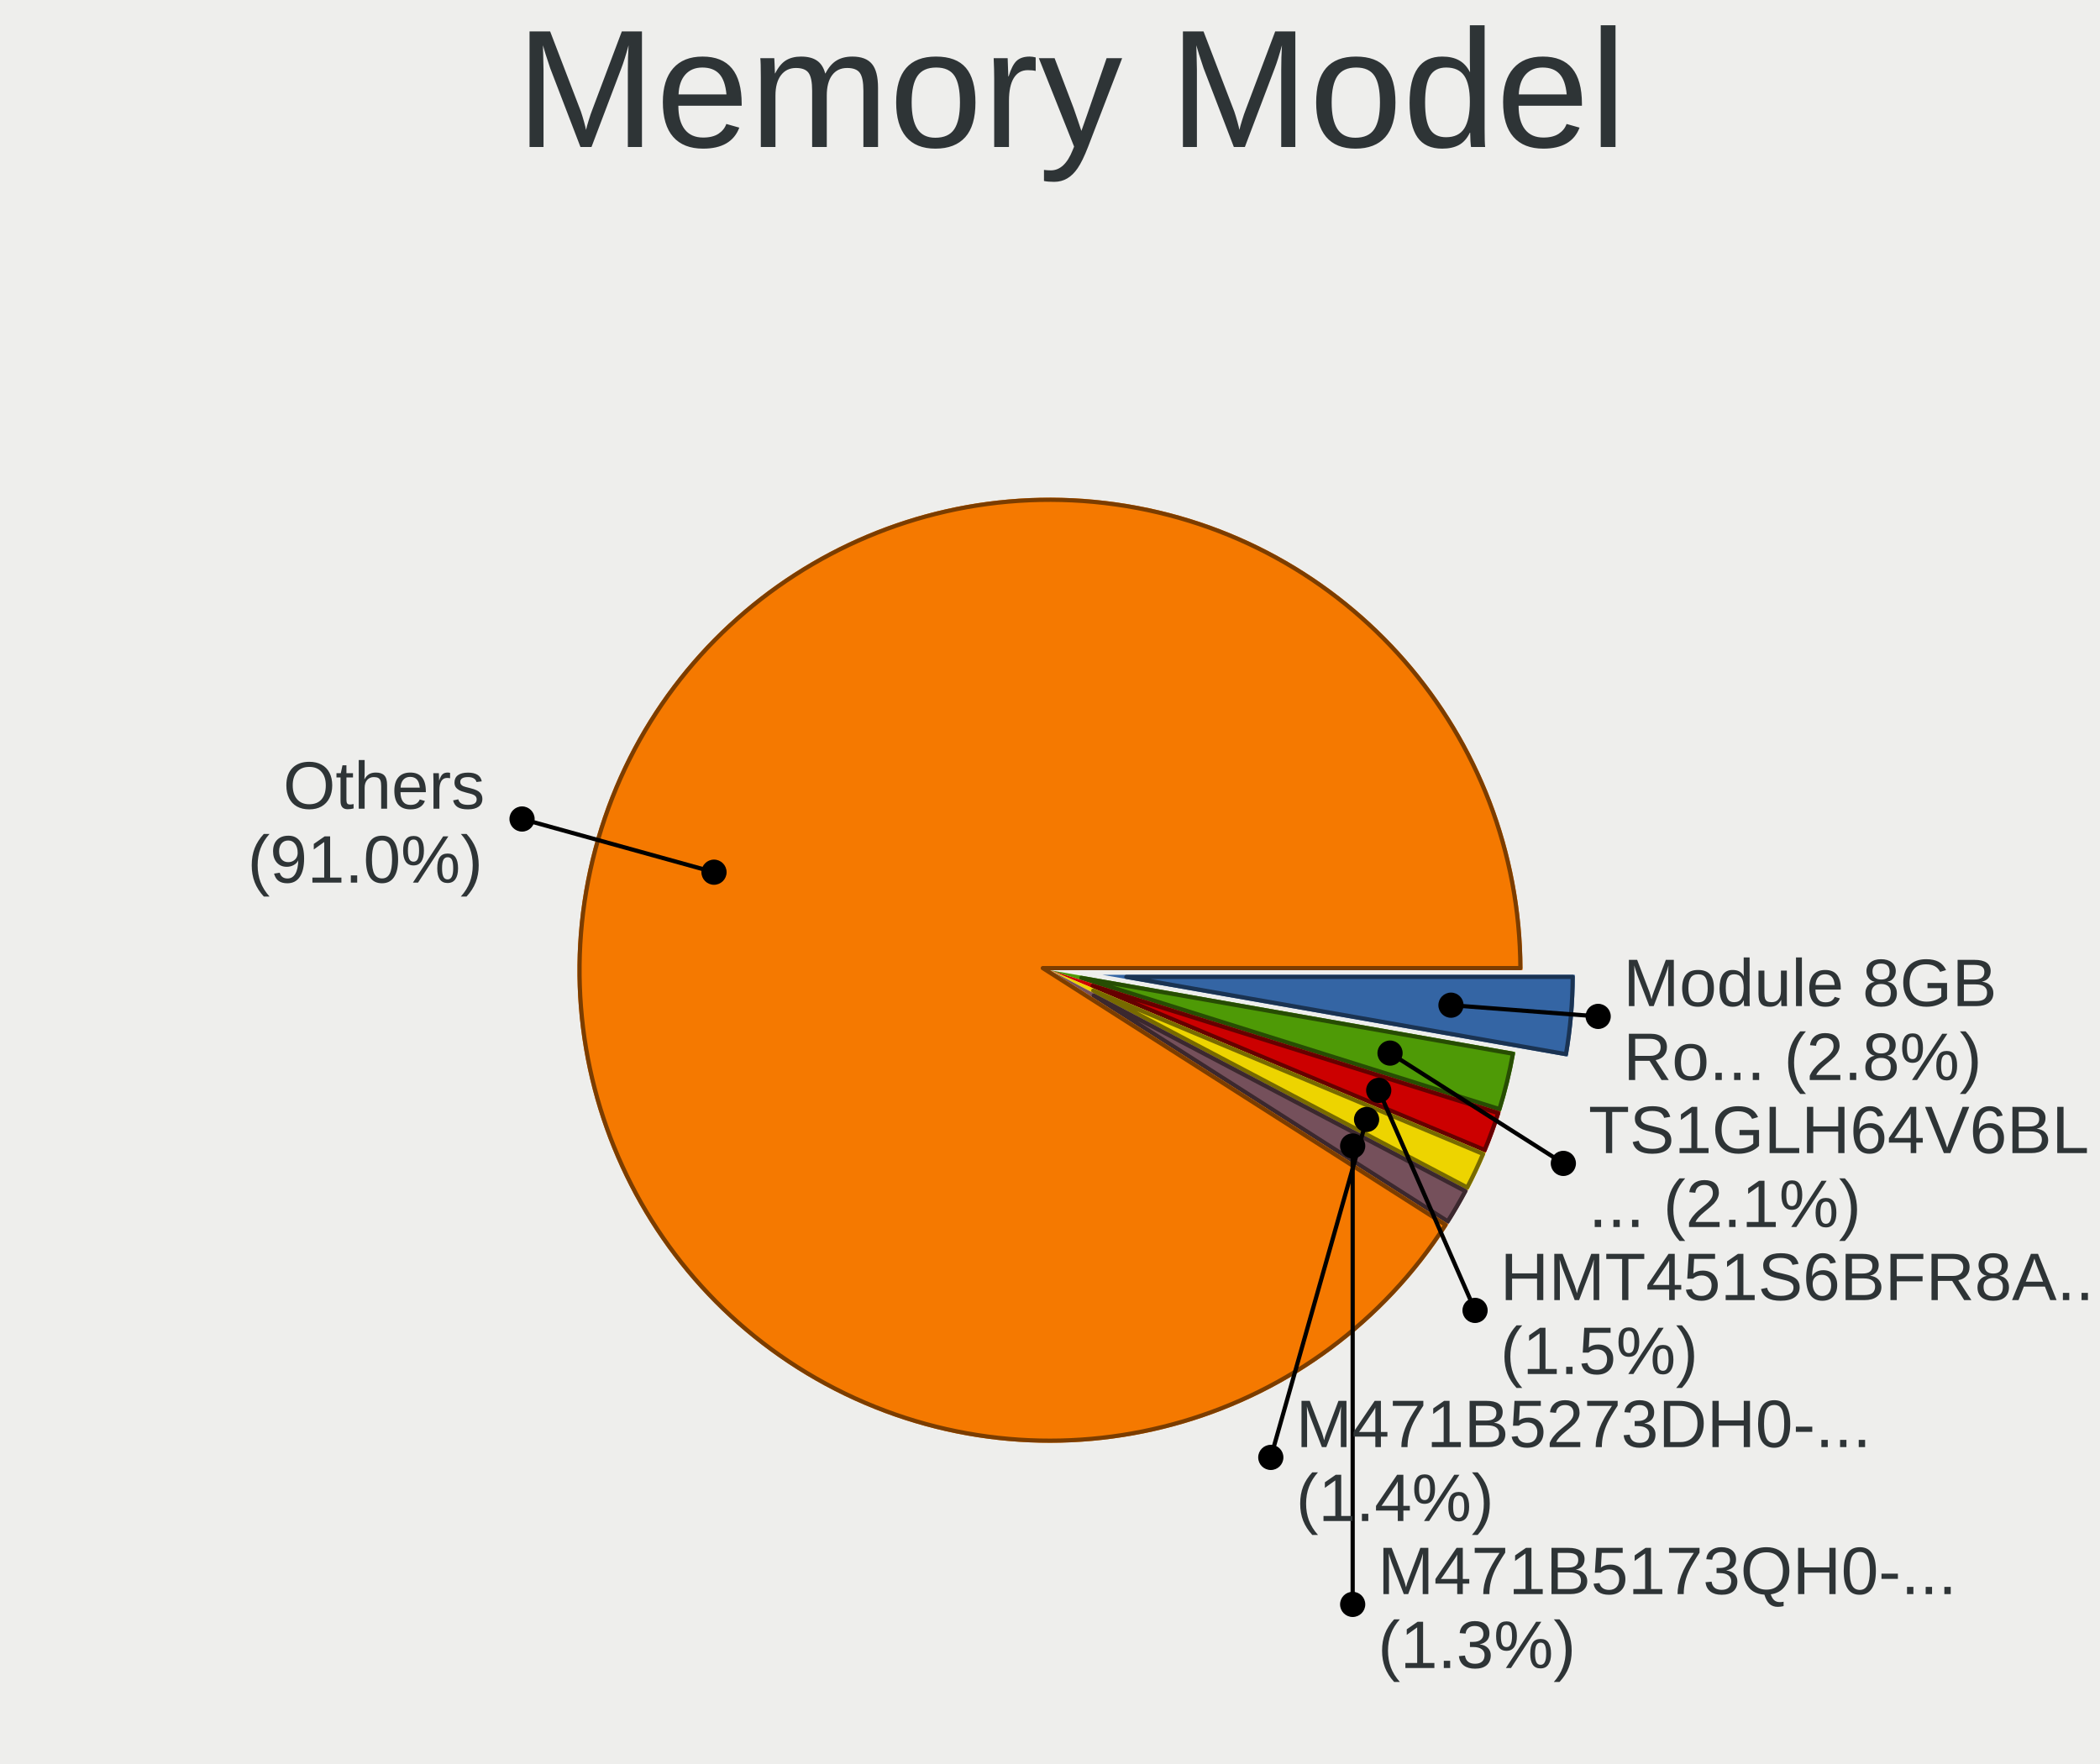
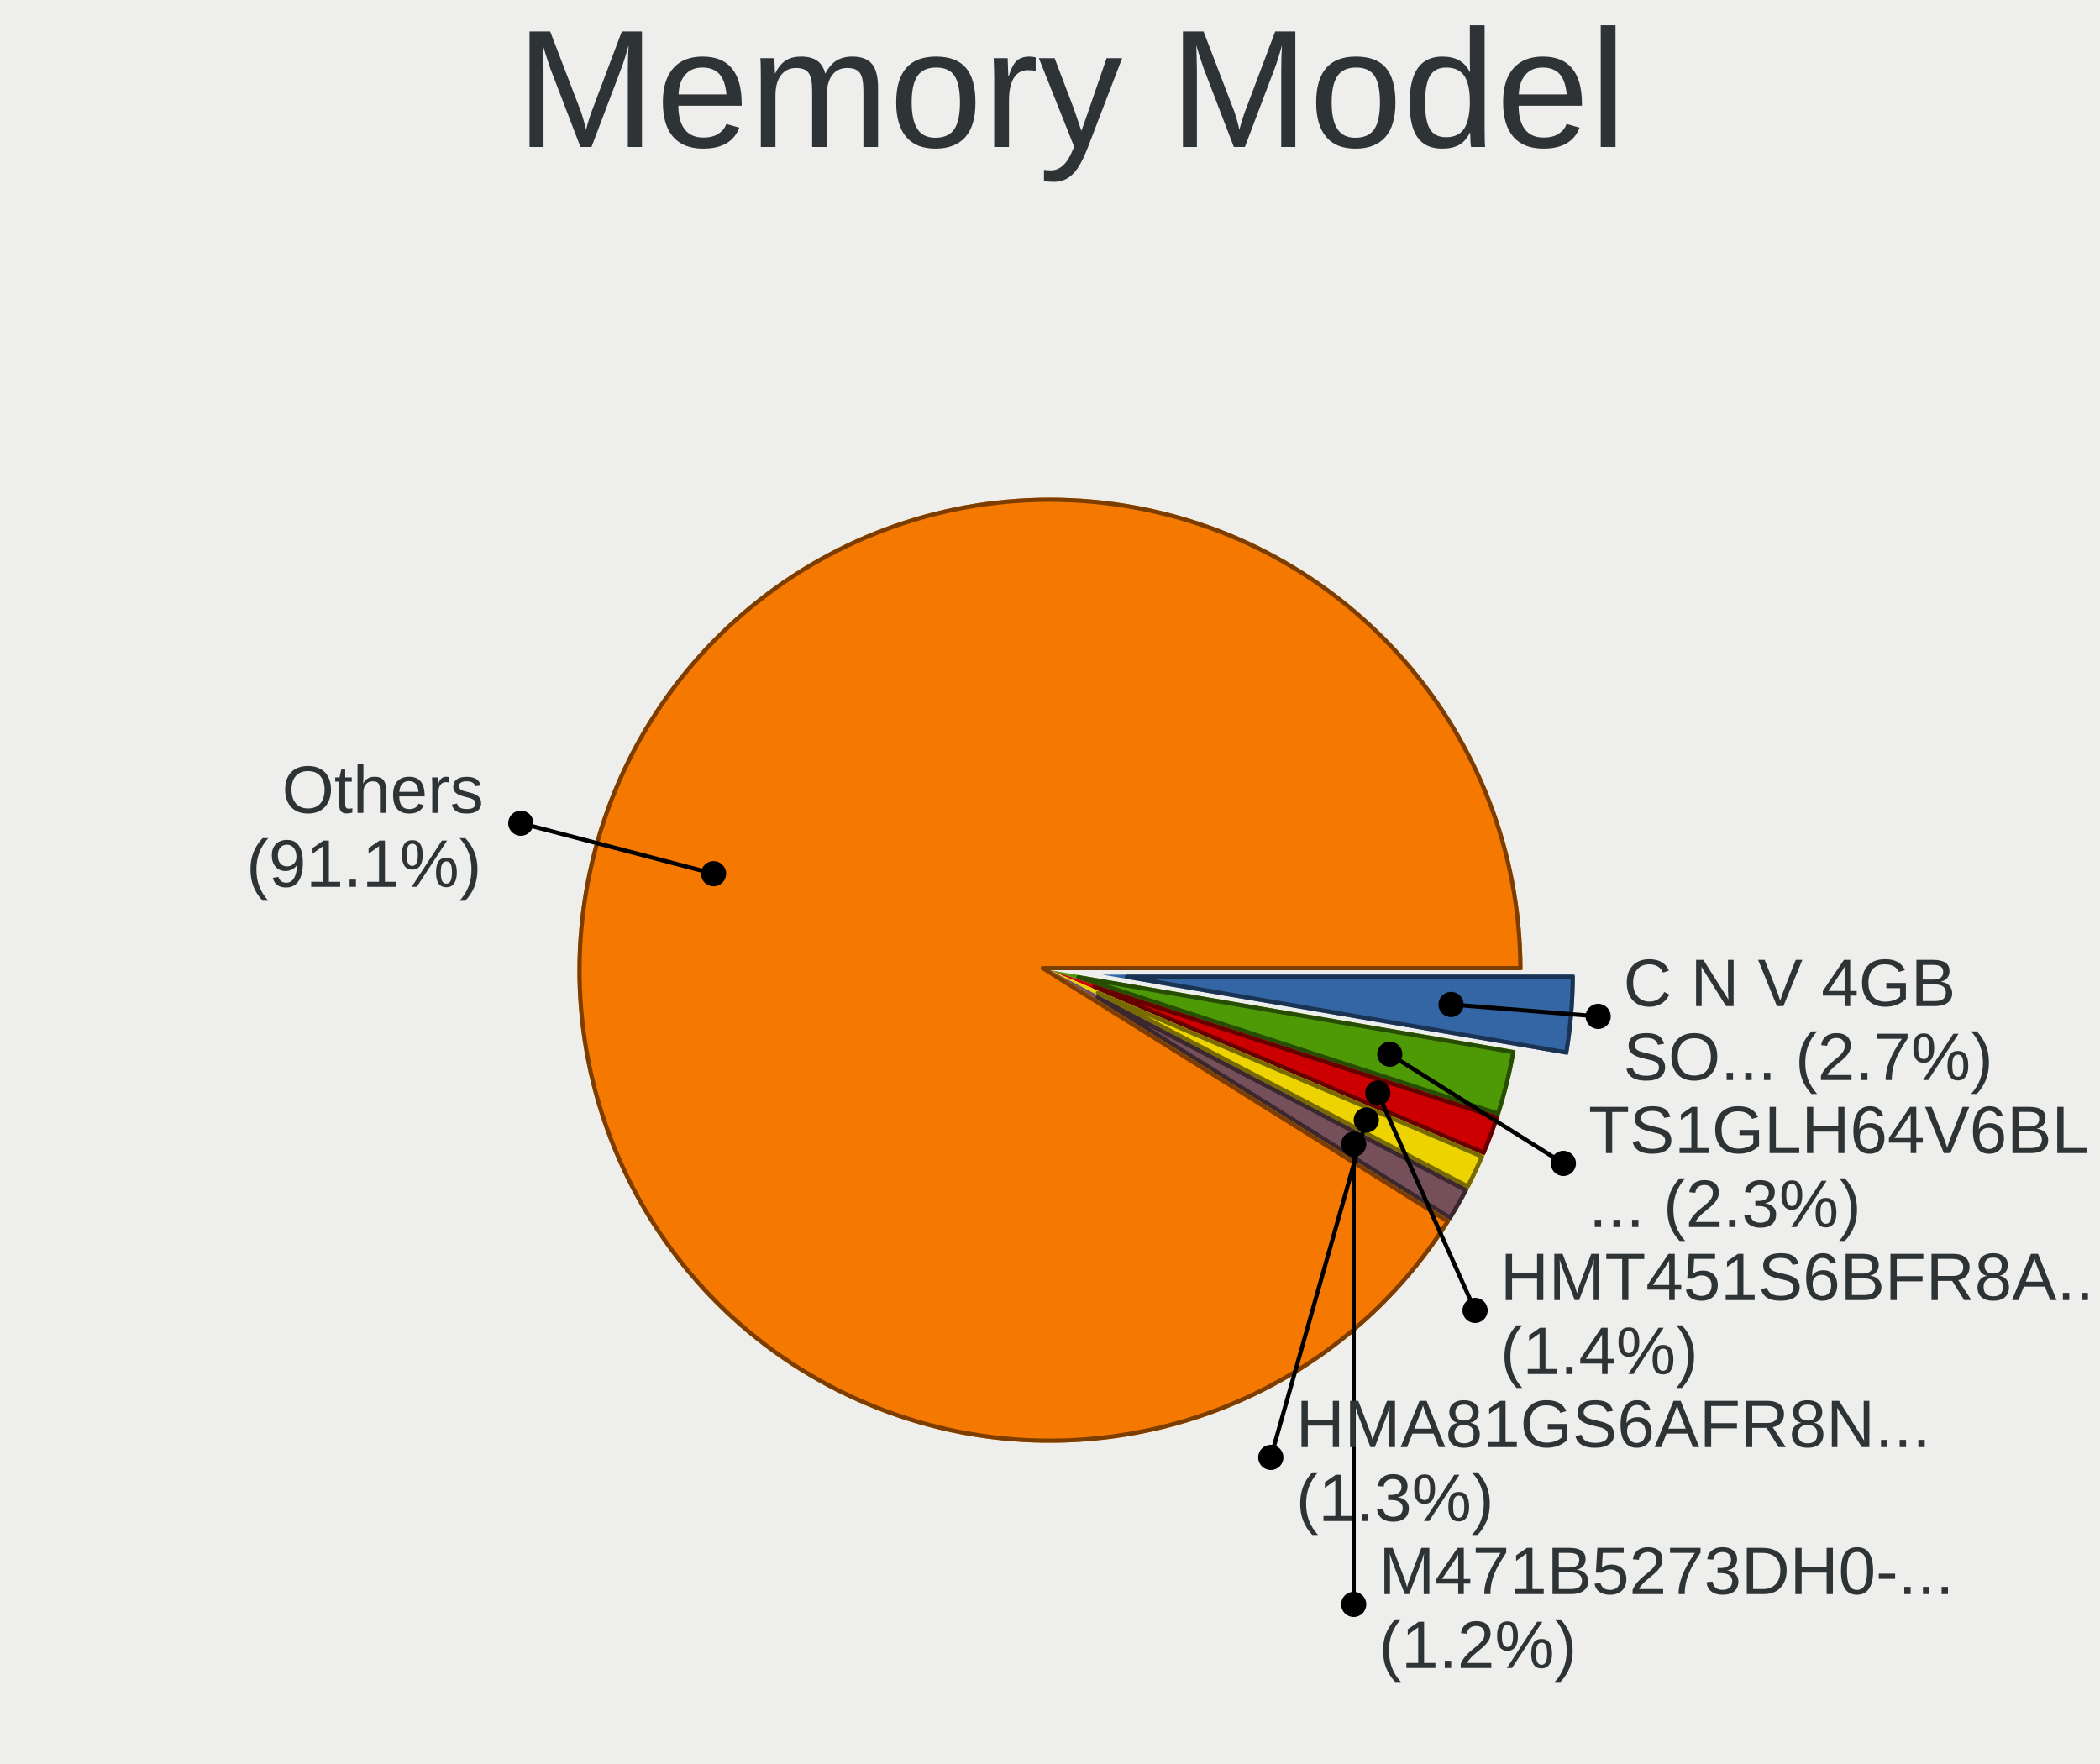
<svg xmlns="http://www.w3.org/2000/svg" width="500" height="420" version="1.0" id="ezcGraph">
  <defs />
  <g id="ezcGraphChart" color-rendering="optimizeQuality" shape-rendering="geometricPrecision" text-rendering="optimizeLegibility">
    <path d=" M 0,420 L 0,0 L 500,0 L 500,420 L 0,420 z " style="fill: #eeeeec; fill-opacity: 1.00; stroke: none;" id="ezcGraphPolygon_1" />
    <path d=" M 0,42 L 0,0 L 500,0 L 500,42 L 0,42 z " style="fill: #000000; fill-opacity: 0.00; stroke: none;" id="ezcGraphPolygon_2" />
-     <path d="M 262.45,232.09 L 374.95,232.09 A 112.50,112.50 0 0,1 373.25,251.57 z" style="fill: #3465a4; fill-opacity: 1.00; stroke: none; cursor: pointer;" id="ezcGraphCircleSector_4" />
-     <path d="M 268.18,232.59 L 374.45,232.59 A 112.00,112.00 0 0,1 372.85,250.99 z" style="fill: none; stroke: #1a3352; stroke-width: 1; stroke-opacity: 1.00; stroke-linecap: round; stroke-linejoin: round;" id="ezcGraphCircleSector_5" />
-     <path d="M 250.00,231.00 L 360.80,250.48 A 112.50,112.50 0 0,1 357.33,264.70 z" style="fill: #4e9a06; fill-opacity: 1.00; stroke: none; cursor: pointer;" id="ezcGraphCircleSector_6" />
-     <path d="M 257.47,232.82 L 360.22,250.89 A 112.00,112.00 0 0,1 357.01,264.07 z" style="fill: none; stroke: #274d03; stroke-width: 1; stroke-opacity: 1.00; stroke-linecap: round; stroke-linejoin: round;" id="ezcGraphCircleSector_7" />
-     <path d="M 250.00,231.00 L 357.33,264.70 A 112.50,112.50 0 0,1 353.76,274.47 z" style="fill: #cc0000; fill-opacity: 1.00; stroke: none; cursor: pointer;" id="ezcGraphCircleSector_8" />
-     <path d="M 260.16,234.71 L 356.71,265.02 A 112.00,112.00 0 0,1 353.49,273.81 z" style="fill: none; stroke: #660000; stroke-width: 1; stroke-opacity: 1.00; stroke-linecap: round; stroke-linejoin: round;" id="ezcGraphCircleSector_9" />
-     <path d="M 250.00,231.00 L 353.76,274.47 A 112.50,112.50 0 0,1 349.55,283.40 z" style="fill: #edd400; fill-opacity: 1.00; stroke: none; cursor: pointer;" id="ezcGraphCircleSector_10" />
-     <path d="M 260.30,235.86 L 353.11,274.74 A 112.00,112.00 0 0,1 349.34,282.73 z" style="fill: none; stroke: #776a00; stroke-width: 1; stroke-opacity: 1.00; stroke-linecap: round; stroke-linejoin: round;" id="ezcGraphCircleSector_11" />
-     <path d="M 250.00,231.00 L 349.55,283.40 A 112.50,112.50 0 0,1 344.86,291.48 z" style="fill: #75505b; fill-opacity: 1.00; stroke: none; cursor: pointer;" id="ezcGraphCircleSector_12" />
-     <path d="M 260.41,237.04 L 348.88,283.61 A 112.00,112.00 0 0,1 344.70,290.79 z" style="fill: none; stroke: #3b282e; stroke-width: 1; stroke-opacity: 1.00; stroke-linecap: round; stroke-linejoin: round;" id="ezcGraphCircleSector_13" />
-     <path d="M 250.00,231.00 L 344.86,291.48 A 112.50,112.50 0 1,1 362.50,231.00 z" style="fill: #f57900; fill-opacity: 1.00; stroke: none;" id="ezcGraphCircleSector_14" />
-     <path d="M 248.29,230.50 L 344.17,291.64 A 112.00,112.00 0 1,1 362.00,230.50 z" style="fill: none; stroke: #7b3d00; stroke-width: 1; stroke-opacity: 1.00; stroke-linecap: round; stroke-linejoin: round;" id="ezcGraphCircleSector_15" />
-     <path d=" M 170,207.665 L 124.296,195" style="fill: none; stroke: #000000; stroke-width: 1; stroke-opacity: 1.00; stroke-linecap: round; stroke-linejoin: round;" id="ezcGraphLine_16" />
-     <ellipse cx="170" cy="207.665" rx="3" ry="3" style="fill: #000000; fill-opacity: 1.00; stroke: none;" id="ezcGraphCircle_17" />
-     <ellipse cx="124.296" cy="195" rx="3" ry="3" style="fill: #000000; fill-opacity: 1.00; stroke: none;" id="ezcGraphCircle_18" />
-     <path d=" M 345.471,239.33 L 380.515,242" style="fill: none; stroke: #000000; stroke-width: 1; stroke-opacity: 1.00; stroke-linecap: round; stroke-linejoin: round;" id="ezcGraphLine_20" />
-     <ellipse cx="345.471" cy="239.33" rx="3" ry="3" style="fill: #000000; fill-opacity: 1.00; stroke: none;" id="ezcGraphCircle_21" />
+     <path d="M 262.45,232.06 L 374.95,232.06 A 112.50,112.50 0 0,1 373.32,251.16 z" style="fill: #3465a4; fill-opacity: 1.00; stroke: none; cursor: pointer;" id="ezcGraphCircleSector_4" />
+     <path d="M 268.30,232.56 L 374.45,232.56 A 112.00,112.00 0 0,1 372.91,250.58 z" style="fill: none; stroke: #1a3352; stroke-width: 1; stroke-opacity: 1.00; stroke-linecap: round; stroke-linejoin: round;" id="ezcGraphCircleSector_5" />
+     <path d="M 250.00,231.00 L 360.87,250.09 A 112.50,112.50 0 0,1 356.99,265.77 z" style="fill: #4e9a06; fill-opacity: 1.00; stroke: none; cursor: pointer;" id="ezcGraphCircleSector_6" />
+     <path d="M 256.76,232.67 L 360.29,250.50 A 112.00,112.00 0 0,1 356.67,265.14 z" style="fill: none; stroke: #274d03; stroke-width: 1; stroke-opacity: 1.00; stroke-linecap: round; stroke-linejoin: round;" id="ezcGraphCircleSector_7" />
+     <path d="M 250.00,231.00 L 356.99,265.77 A 112.50,112.50 0 0,1 353.49,275.11 z" style="fill: #cc0000; fill-opacity: 1.00; stroke: none; cursor: pointer;" id="ezcGraphCircleSector_8" />
+     <path d="M 260.57,234.96 L 356.36,266.09 A 112.00,112.00 0 0,1 353.23,274.45 z" style="fill: none; stroke: #660000; stroke-width: 1; stroke-opacity: 1.00; stroke-linecap: round; stroke-linejoin: round;" id="ezcGraphCircleSector_9" />
+     <path d="M 250.00,231.00 L 353.49,275.11 A 112.50,112.50 0 0,1 349.68,283.16 z" style="fill: #edd400; fill-opacity: 1.00; stroke: none; cursor: pointer;" id="ezcGraphCircleSector_10" />
+     <path d="M 261.41,236.41 L 352.84,275.37 A 112.00,112.00 0 0,1 349.47,282.48 z" style="fill: none; stroke: #776a00; stroke-width: 1; stroke-opacity: 1.00; stroke-linecap: round; stroke-linejoin: round;" id="ezcGraphCircleSector_11" />
+     <path d="M 250.00,231.00 L 349.68,283.16 A 112.50,112.50 0 0,1 345.40,290.63 z" style="fill: #75505b; fill-opacity: 1.00; stroke: none; cursor: pointer;" id="ezcGraphCircleSector_12" />
+     <path d="M 261.34,237.50 L 349.00,283.37 A 112.00,112.00 0 0,1 345.24,289.94 z" style="fill: none; stroke: #3b282e; stroke-width: 1; stroke-opacity: 1.00; stroke-linecap: round; stroke-linejoin: round;" id="ezcGraphCircleSector_13" />
+     <path d="M 250.00,231.00 L 345.40,290.63 A 112.50,112.50 0 1,1 362.50,231.00 z" style="fill: #f57900; fill-opacity: 1.00; stroke: none;" id="ezcGraphCircleSector_14" />
+     <path d="M 248.26,230.50 L 344.71,290.79 A 112.00,112.00 0 1,1 362.00,230.50 z" style="fill: none; stroke: #7b3d00; stroke-width: 1; stroke-opacity: 1.00; stroke-linecap: round; stroke-linejoin: round;" id="ezcGraphCircleSector_15" />
+     <path d=" M 169.896,208.025 L 124,196" style="fill: none; stroke: #000000; stroke-width: 1; stroke-opacity: 1.00; stroke-linecap: round; stroke-linejoin: round;" id="ezcGraphLine_16" />
+     <ellipse cx="169.896" cy="208.025" rx="3" ry="3" style="fill: #000000; fill-opacity: 1.00; stroke: none;" id="ezcGraphCircle_17" />
+     <ellipse cx="124" cy="196" rx="3" ry="3" style="fill: #000000; fill-opacity: 1.00; stroke: none;" id="ezcGraphCircle_18" />
+     <path d=" M 345.485,239.162 L 380.515,242" style="fill: none; stroke: #000000; stroke-width: 1; stroke-opacity: 1.00; stroke-linecap: round; stroke-linejoin: round;" id="ezcGraphLine_20" />
+     <ellipse cx="345.485" cy="239.162" rx="3" ry="3" style="fill: #000000; fill-opacity: 1.00; stroke: none;" id="ezcGraphCircle_21" />
    <ellipse cx="380.515" cy="242" rx="3" ry="3" style="fill: #000000; fill-opacity: 1.00; stroke: none;" id="ezcGraphCircle_22" />
-     <path d=" M 330.962,250.738 L 372.228,277" style="fill: none; stroke: #000000; stroke-width: 1; stroke-opacity: 1.00; stroke-linecap: round; stroke-linejoin: round;" id="ezcGraphLine_24" />
-     <ellipse cx="330.962" cy="250.738" rx="3" ry="3" style="fill: #000000; fill-opacity: 1.00; stroke: none;" id="ezcGraphCircle_25" />
+     <path d=" M 330.897,251.001 L 372.228,277" style="fill: none; stroke: #000000; stroke-width: 1; stroke-opacity: 1.00; stroke-linecap: round; stroke-linejoin: round;" id="ezcGraphLine_24" />
+     <ellipse cx="330.897" cy="251.001" rx="3" ry="3" style="fill: #000000; fill-opacity: 1.00; stroke: none;" id="ezcGraphCircle_25" />
    <ellipse cx="372.228" cy="277" rx="3" ry="3" style="fill: #000000; fill-opacity: 1.00; stroke: none;" id="ezcGraphCircle_26" />
-     <path d=" M 328.268,259.611 L 351.205,312" style="fill: none; stroke: #000000; stroke-width: 1; stroke-opacity: 1.00; stroke-linecap: round; stroke-linejoin: round;" id="ezcGraphLine_28" />
-     <ellipse cx="328.268" cy="259.611" rx="3" ry="3" style="fill: #000000; fill-opacity: 1.00; stroke: none;" id="ezcGraphCircle_29" />
+     <path d=" M 328.034,260.242 L 351.205,312" style="fill: none; stroke: #000000; stroke-width: 1; stroke-opacity: 1.00; stroke-linecap: round; stroke-linejoin: round;" id="ezcGraphLine_28" />
+     <ellipse cx="328.034" cy="260.242" rx="3" ry="3" style="fill: #000000; fill-opacity: 1.00; stroke: none;" id="ezcGraphCircle_29" />
    <ellipse cx="351.205" cy="312" rx="3" ry="3" style="fill: #000000; fill-opacity: 1.00; stroke: none;" id="ezcGraphCircle_30" />
-     <path d=" M 325.374,266.542 L 302.572,347" style="fill: none; stroke: #000000; stroke-width: 1; stroke-opacity: 1.00; stroke-linecap: round; stroke-linejoin: round;" id="ezcGraphLine_32" />
-     <ellipse cx="325.374" cy="266.542" rx="3" ry="3" style="fill: #000000; fill-opacity: 1.00; stroke: none;" id="ezcGraphCircle_33" />
+     <path d=" M 325.308,266.681 L 302.572,347" style="fill: none; stroke: #000000; stroke-width: 1; stroke-opacity: 1.00; stroke-linecap: round; stroke-linejoin: round;" id="ezcGraphLine_32" />
+     <ellipse cx="325.308" cy="266.681" rx="3" ry="3" style="fill: #000000; fill-opacity: 1.00; stroke: none;" id="ezcGraphCircle_33" />
    <ellipse cx="302.572" cy="347" rx="3" ry="3" style="fill: #000000; fill-opacity: 1.00; stroke: none;" id="ezcGraphCircle_34" />
-     <path d=" M 322.065,272.846 L 322.065,382" style="fill: none; stroke: #000000; stroke-width: 1; stroke-opacity: 1.00; stroke-linecap: round; stroke-linejoin: round;" id="ezcGraphLine_36" />
-     <ellipse cx="322.065" cy="272.846" rx="3" ry="3" style="fill: #000000; fill-opacity: 1.00; stroke: none;" id="ezcGraphCircle_37" />
-     <ellipse cx="322.065" cy="382" rx="3" ry="3" style="fill: #000000; fill-opacity: 1.00; stroke: none;" id="ezcGraphCircle_38" />
+     <path d=" M 322.304,272.432 L 322.304,382" style="fill: none; stroke: #000000; stroke-width: 1; stroke-opacity: 1.00; stroke-linecap: round; stroke-linejoin: round;" id="ezcGraphLine_36" />
+     <ellipse cx="322.304" cy="272.432" rx="3" ry="3" style="fill: #000000; fill-opacity: 1.00; stroke: none;" id="ezcGraphCircle_37" />
+     <ellipse cx="322.304" cy="382" rx="3" ry="3" style="fill: #000000; fill-opacity: 1.00; stroke: none;" id="ezcGraphCircle_38" />
    <g id="ezcGraphTextBox_3">
      <path d=" M 122.3,42 L 122.3,0.5 L 378.2,0.5 L 378.2,42 L 122.3,42 z " style="fill: #ffffff; fill-opacity: 0.00; stroke: none;" id="ezcGraphPolygon_40" />
      <text id="ezcGraphTextBox_3_text" x="122.8" text-length="254.4px" y="35" style="font-size: 40px; font-family: 'Arial'; fill: #2e3436; fill-opacity: 1.00; stroke: none;">Memory Model</text>
    </g>
    <g id="ezcGraphTextBox_19">
-       <path d=" M 58.436,212.05 L 58.436,178.45 L 119.296,178.45 L 119.296,212.05 L 58.436,212.05 z " style="fill: #ffffff; fill-opacity: 0.00; stroke: none;" id="ezcGraphPolygon_41" />
-       <text id="ezcGraphTextBox_19_text" x="67.416" text-length="50.88px" y="192.55" style="font-size: 16px; font-family: 'Arial'; fill: #2e3436; fill-opacity: 1.00; stroke: none;">Others</text>
-       <text id="ezcGraphTextBox_19_text" x="58.936" text-length="59.36px" y="210.15" style="font-size: 16px; font-family: 'Arial'; fill: #2e3436; fill-opacity: 1.00; stroke: none;">(91.0%)</text>
+       <path d=" M 58.14,213.05 L 58.14,179.45 L 119,179.45 L 119,213.05 L 58.14,213.05 z " style="fill: #ffffff; fill-opacity: 0.00; stroke: none;" id="ezcGraphPolygon_41" />
+       <text id="ezcGraphTextBox_19_text" x="67.12" text-length="50.88px" y="193.55" style="font-size: 16px; font-family: 'Arial'; fill: #2e3436; fill-opacity: 1.00; stroke: none;">Others</text>
+       <text id="ezcGraphTextBox_19_text" x="58.64" text-length="59.36px" y="211.15" style="font-size: 16px; font-family: 'Arial'; fill: #2e3436; fill-opacity: 1.00; stroke: none;">(91.1%)</text>
    </g>
    <g id="ezcGraphTextBox_23" style=" cursor: pointer;">
      <path d=" M 386.015,259.05 L 386.015,225.45 L 489.275,225.45 L 489.275,259.05 L 386.015,259.05 z " style="fill: #ffffff; fill-opacity: 0.00; stroke: none;" id="ezcGraphPolygon_42" />
-       <text id="ezcGraphTextBox_23_text" x="386.515" text-length="84.8px" y="239.55" style="font-size: 16px; font-family: 'Arial'; fill: #2e3436; fill-opacity: 1.00; stroke: none;">Module 8GB</text>
-       <text id="ezcGraphTextBox_23_text" x="386.515" text-length="101.76px" y="257.15" style="font-size: 16px; font-family: 'Arial'; fill: #2e3436; fill-opacity: 1.00; stroke: none;">Ro... (2.8%)</text>
+       <text id="ezcGraphTextBox_23_text" x="386.515" text-length="76.32px" y="239.55" style="font-size: 16px; font-family: 'Arial'; fill: #2e3436; fill-opacity: 1.00; stroke: none;">C N V 4GB</text>
+       <text id="ezcGraphTextBox_23_text" x="386.515" text-length="101.76px" y="257.15" style="font-size: 16px; font-family: 'Arial'; fill: #2e3436; fill-opacity: 1.00; stroke: none;">SO... (2.7%)</text>
    </g>
    <g id="ezcGraphTextBox_27" style=" cursor: pointer;">
      <path d=" M 377.728,294.05 L 377.728,260.45 L 480.988,260.45 L 480.988,294.05 L 377.728,294.05 z " style="fill: #ffffff; fill-opacity: 0.00; stroke: none;" id="ezcGraphPolygon_43" />
      <text id="ezcGraphTextBox_27_text" x="378.228" text-length="101.76px" y="274.55" style="font-size: 16px; font-family: 'Arial'; fill: #2e3436; fill-opacity: 1.00; stroke: none;">TS1GLH64V6BL</text>
-       <text id="ezcGraphTextBox_27_text" x="378.228" text-length="84.8px" y="292.15" style="font-size: 16px; font-family: 'Arial'; fill: #2e3436; fill-opacity: 1.00; stroke: none;">... (2.1%)</text>
+       <text id="ezcGraphTextBox_27_text" x="378.228" text-length="84.8px" y="292.15" style="font-size: 16px; font-family: 'Arial'; fill: #2e3436; fill-opacity: 1.00; stroke: none;">... (2.3%)</text>
    </g>
    <g id="ezcGraphTextBox_31" style=" cursor: pointer;">
      <path d=" M 356.705,329.05 L 356.705,295.45 L 493.885,295.45 L 493.885,329.05 L 356.705,329.05 z " style="fill: #ffffff; fill-opacity: 0.00; stroke: none;" id="ezcGraphPolygon_44" />
      <text id="ezcGraphTextBox_31_text" x="357.205" text-length="135.68px" y="309.55" style="font-size: 16px; font-family: 'Arial'; fill: #2e3436; fill-opacity: 1.00; stroke: none;">HMT451S6BFR8A...</text>
-       <text id="ezcGraphTextBox_31_text" x="357.205" text-length="50.88px" y="327.15" style="font-size: 16px; font-family: 'Arial'; fill: #2e3436; fill-opacity: 1.00; stroke: none;">(1.5%)</text>
+       <text id="ezcGraphTextBox_31_text" x="357.205" text-length="50.88px" y="327.15" style="font-size: 16px; font-family: 'Arial'; fill: #2e3436; fill-opacity: 1.00; stroke: none;">(1.4%)</text>
    </g>
    <g id="ezcGraphTextBox_35" style=" cursor: pointer;">
      <path d=" M 308.072,364.05 L 308.072,330.45 L 445.252,330.45 L 445.252,364.05 L 308.072,364.05 z " style="fill: #ffffff; fill-opacity: 0.00; stroke: none;" id="ezcGraphPolygon_45" />
-       <text id="ezcGraphTextBox_35_text" x="308.572" text-length="135.68px" y="344.55" style="font-size: 16px; font-family: 'Arial'; fill: #2e3436; fill-opacity: 1.00; stroke: none;">M471B5273DH0-...</text>
-       <text id="ezcGraphTextBox_35_text" x="308.572" text-length="50.88px" y="362.15" style="font-size: 16px; font-family: 'Arial'; fill: #2e3436; fill-opacity: 1.00; stroke: none;">(1.4%)</text>
+       <text id="ezcGraphTextBox_35_text" x="308.572" text-length="135.68px" y="344.55" style="font-size: 16px; font-family: 'Arial'; fill: #2e3436; fill-opacity: 1.00; stroke: none;">HMA81GS6AFR8N...</text>
+       <text id="ezcGraphTextBox_35_text" x="308.572" text-length="50.88px" y="362.15" style="font-size: 16px; font-family: 'Arial'; fill: #2e3436; fill-opacity: 1.00; stroke: none;">(1.3%)</text>
    </g>
    <g id="ezcGraphTextBox_39" style=" cursor: pointer;">
-       <path d=" M 327.565,399.05 L 327.565,365.45 L 464.745,365.45 L 464.745,399.05 L 327.565,399.05 z " style="fill: #ffffff; fill-opacity: 0.00; stroke: none;" id="ezcGraphPolygon_46" />
-       <text id="ezcGraphTextBox_39_text" x="328.065" text-length="135.68px" y="379.55" style="font-size: 16px; font-family: 'Arial'; fill: #2e3436; fill-opacity: 1.00; stroke: none;">M471B5173QH0-...</text>
-       <text id="ezcGraphTextBox_39_text" x="328.065" text-length="50.88px" y="397.15" style="font-size: 16px; font-family: 'Arial'; fill: #2e3436; fill-opacity: 1.00; stroke: none;">(1.3%)</text>
+       <path d=" M 327.804,399.05 L 327.804,365.45 L 464.984,365.45 L 464.984,399.05 L 327.804,399.05 z " style="fill: #ffffff; fill-opacity: 0.00; stroke: none;" id="ezcGraphPolygon_46" />
+       <text id="ezcGraphTextBox_39_text" x="328.304" text-length="135.68px" y="379.55" style="font-size: 16px; font-family: 'Arial'; fill: #2e3436; fill-opacity: 1.00; stroke: none;">M471B5273DH0-...</text>
+       <text id="ezcGraphTextBox_39_text" x="328.304" text-length="50.88px" y="397.15" style="font-size: 16px; font-family: 'Arial'; fill: #2e3436; fill-opacity: 1.00; stroke: none;">(1.2%)</text>
    </g>
  </g>
</svg>
